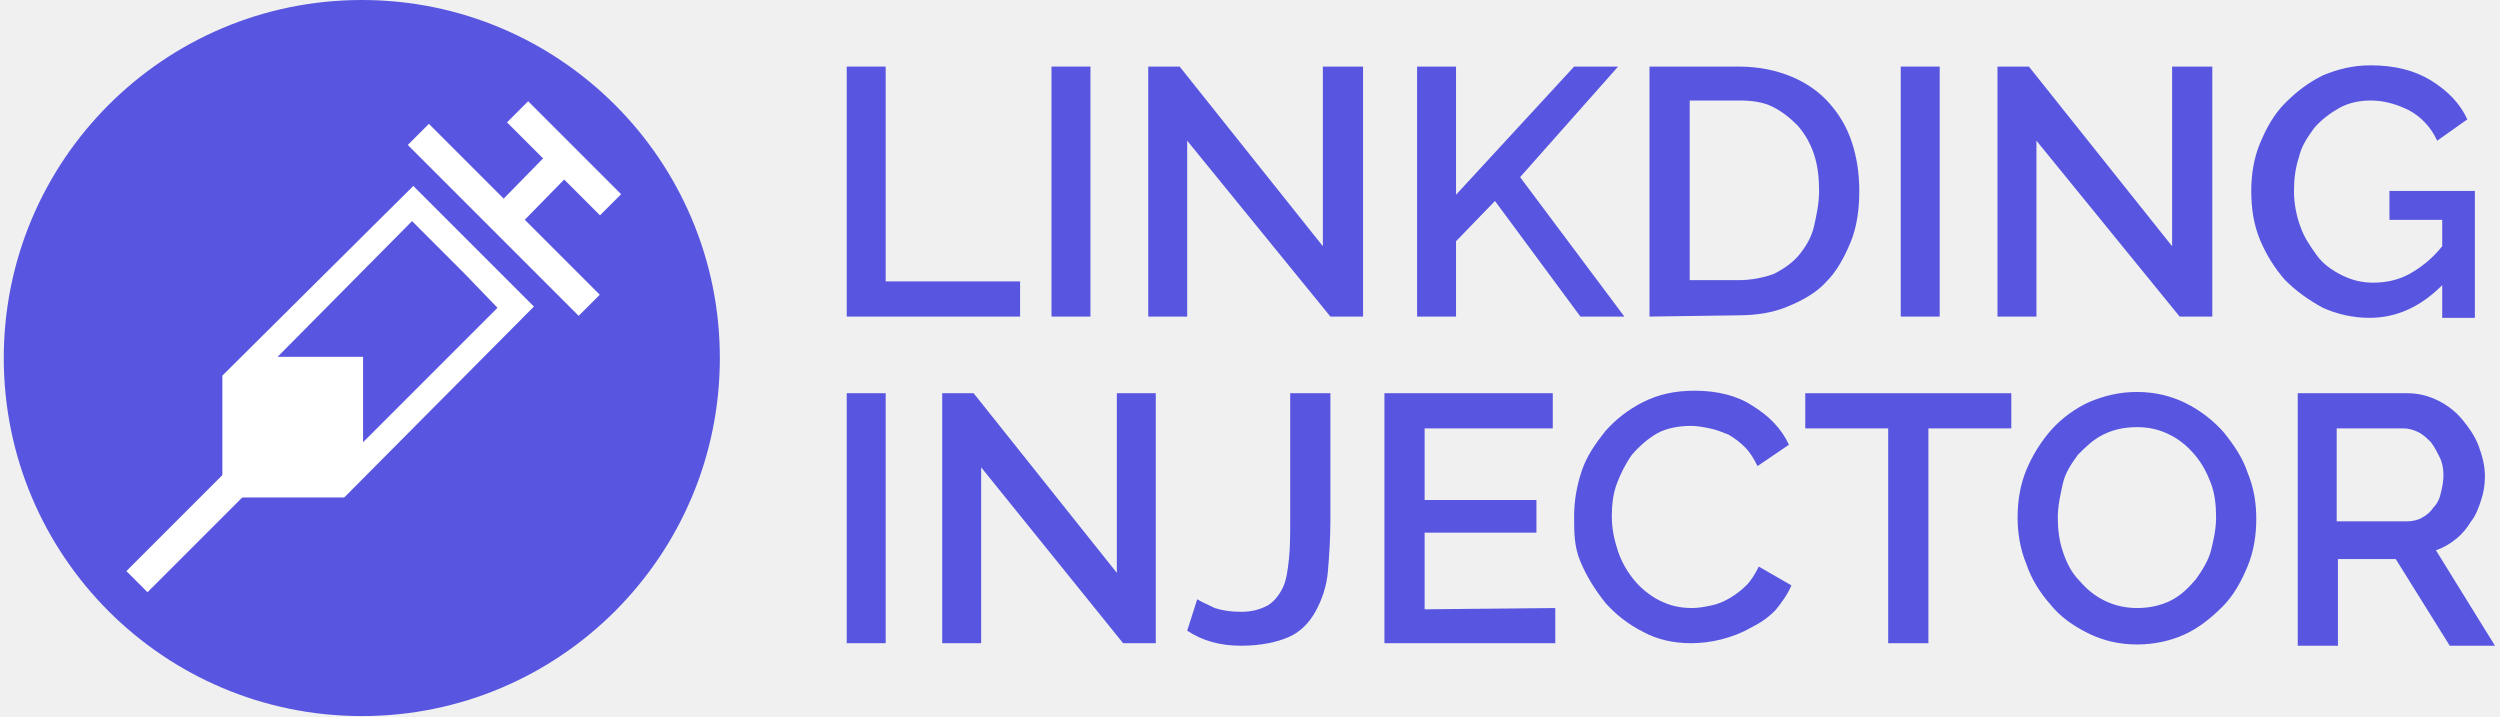
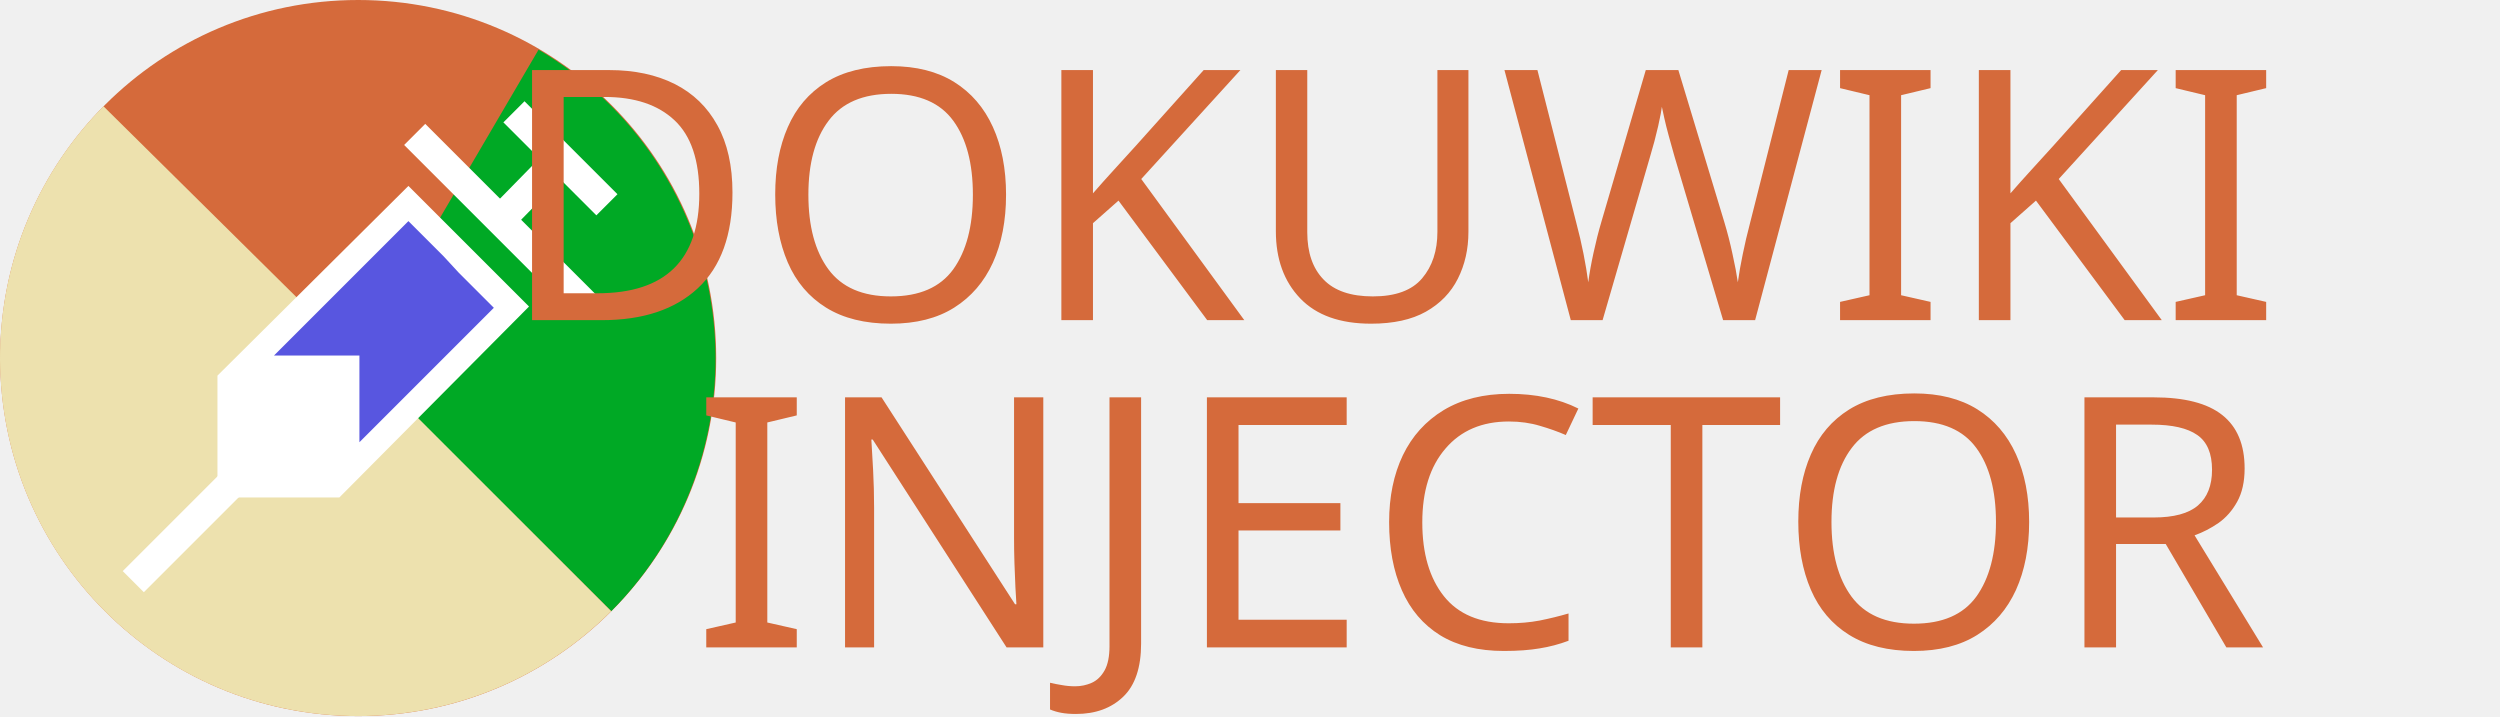
<svg xmlns="http://www.w3.org/2000/svg" version="1.1" id="Layer_1" x="0px" y="0px" viewBox="0 0 199 57" style="enable-background:new 0 0 199 57;" xml:space="preserve">
-   <style type="text/css">
+   <defs id="defs20" />
+   <style type="text/css" id="style1">
	.st0{fill:none;}
	.st1{fill:#5856E0;}
	.st2{fill:#FFFFFF;}
	.st3{fill:none;stroke:#FFFFFF;stroke-width:2.377;stroke-miterlimit:10;}
</style>
-   <g>
-     <rect x="65.1" y="4.7" class="st0" width="172.5" height="47.6" />
-     <path class="st1" d="M67.4,25.2V5.3h3.1v17.1h10.7v2.8H67.4z" />
-     <path class="st1" d="M83.7,25.2V5.3h3.1v19.9H83.7z" />
-     <path class="st1" d="M94.5,11.2v14h-3.1V5.3h2.5l11.4,14.3V5.3h3.2v19.9h-2.6L94.5,11.2z" />
-     <path class="st1" d="M112.8,25.2V5.3h3.1v10.2l9.4-10.2h3.5l-7.8,8.8l8.3,11.1h-3.5L119,16l-3.1,3.2v6H112.8z" />
-     <path class="st1" d="M131.3,25.2V5.3h7.1c1.6,0,3,0.3,4.2,0.8s2.2,1.2,3,2.1c0.8,0.9,1.4,1.9,1.8,3.1c0.4,1.2,0.6,2.5,0.6,3.9   c0,1.5-0.2,2.9-0.7,4.1s-1.1,2.3-1.9,3.1c-0.8,0.9-1.9,1.5-3.1,2s-2.5,0.7-4,0.7L131.3,25.2L131.3,25.2z M144.8,15.2   c0-1-0.1-2-0.4-2.9c-0.3-0.9-0.7-1.6-1.3-2.3c-0.6-0.6-1.2-1.1-2-1.5S139.4,8,138.4,8h-3.9v14.3h3.9c1,0,2-0.2,2.8-0.5   c0.8-0.4,1.5-0.9,2-1.5s1-1.4,1.2-2.3S144.8,16.2,144.8,15.2z" />
-     <path class="st1" d="M151.3,25.2V5.3h3.1v19.9H151.3z" />
-     <path class="st1" d="M162.1,11.2v14H159V5.3h2.5l11.4,14.3V5.3h3.2v19.9h-2.6L162.1,11.2z" />
-     <path class="st1" d="M194.4,22.7c-1.7,1.7-3.6,2.6-5.8,2.6c-1.3,0-2.6-0.3-3.7-0.8c-1.1-0.6-2.1-1.3-3-2.2c-0.8-0.9-1.5-2-2-3.2   s-0.7-2.5-0.7-3.9c0-1.3,0.2-2.6,0.7-3.8s1.1-2.3,2-3.2s1.8-1.6,3-2.2c1.2-0.5,2.4-0.8,3.8-0.8c1.9,0,3.5,0.4,4.8,1.2   s2.3,1.8,2.9,3.1l-2.4,1.7c-0.5-1.1-1.3-1.9-2.2-2.4c-1-0.5-2-0.8-3.1-0.8c-0.9,0-1.8,0.2-2.5,0.6s-1.4,0.9-2,1.6   c-0.5,0.7-1,1.4-1.2,2.3c-0.3,0.9-0.4,1.8-0.4,2.7c0,1,0.2,2,0.5,2.8c0.3,0.9,0.8,1.6,1.3,2.3s1.2,1.2,2,1.6s1.6,0.6,2.5,0.6   c1,0,2-0.2,2.9-0.7s1.8-1.2,2.6-2.2v-2.1h-4.2v-2.3h6.8v10.1h-2.6L194.4,22.7L194.4,22.7z" />
-     <path class="st1" d="M67.4,51.2V31.3h3.1v19.9C70.5,51.2,67.4,51.2,67.4,51.2z" />
-     <path class="st1" d="M78.1,37.2v14H75V31.3h2.5l11.4,14.3V31.3H92v19.9h-2.6L78.1,37.2z" />
-     <path class="st1" d="M95.3,47.7c0.3,0.2,0.8,0.4,1.4,0.7c0.6,0.2,1.3,0.3,2.1,0.3c0.9,0,1.5-0.2,2.1-0.5c0.5-0.3,0.9-0.8,1.2-1.4   s0.4-1.4,0.5-2.3s0.1-2,0.1-3.2v-10h3.2v10.1c0,1.5-0.1,2.9-0.2,4.1s-0.5,2.3-1,3.2s-1.2,1.6-2.1,2s-2.2,0.7-3.8,0.7   c-1.7,0-3.1-0.4-4.3-1.2L95.3,47.7z" />
-     <path class="st1" d="M123.8,48.4v2.8h-13.6V31.3h13.4v2.8h-10.2v5.7h8.9v2.6h-8.9v6.1L123.8,48.4L123.8,48.4z" />
-     <path class="st1" d="M125.3,41.1c0-1.2,0.2-2.4,0.6-3.6c0.4-1.2,1.1-2.2,1.9-3.2c0.8-0.9,1.8-1.7,3-2.3c1.2-0.6,2.5-0.9,4.1-0.9   c1.8,0,3.4,0.4,4.6,1.2c1.3,0.8,2.3,1.8,2.9,3.1l-2.5,1.7c-0.3-0.6-0.6-1.1-1-1.5s-0.8-0.7-1.3-1c-0.5-0.2-1-0.4-1.5-0.5   s-1-0.2-1.5-0.2c-1,0-2,0.2-2.7,0.6s-1.4,1-2,1.7c-0.5,0.7-0.9,1.5-1.2,2.3s-0.4,1.7-0.4,2.6c0,1,0.2,1.9,0.5,2.8   c0.3,0.9,0.8,1.7,1.3,2.3s1.2,1.2,2,1.6s1.6,0.6,2.6,0.6c0.5,0,1-0.1,1.5-0.2c0.5-0.1,1-0.3,1.5-0.6s0.9-0.6,1.3-1   c0.4-0.4,0.7-0.9,1-1.5l2.6,1.5c-0.3,0.7-0.8,1.4-1.3,2c-0.6,0.6-1.2,1-2,1.4c-0.7,0.4-1.5,0.7-2.3,0.9s-1.6,0.3-2.4,0.3   c-1.4,0-2.7-0.3-3.8-0.9c-1.2-0.6-2.2-1.4-3-2.3c-0.8-1-1.5-2.1-2-3.3S125.3,42.4,125.3,41.1z" />
-     <path class="st1" d="M160.1,34.1h-6.6v17.1h-3.2V34.1h-6.6v-2.8h16.4L160.1,34.1L160.1,34.1z" />
-     <path class="st1" d="M170.1,51.3c-1.4,0-2.7-0.3-3.9-0.9c-1.2-0.6-2.2-1.3-3-2.3c-0.8-0.9-1.5-2-1.9-3.2c-0.5-1.2-0.7-2.5-0.7-3.7   c0-1.3,0.2-2.6,0.7-3.8s1.2-2.3,2-3.2s1.9-1.7,3-2.2c1.2-0.5,2.4-0.8,3.8-0.8c1.4,0,2.7,0.3,3.9,0.9c1.2,0.6,2.2,1.4,3,2.3   c0.8,1,1.5,2,1.9,3.2c0.5,1.2,0.7,2.4,0.7,3.7s-0.2,2.6-0.7,3.8s-1.1,2.3-2,3.2s-1.9,1.7-3,2.2S171.5,51.3,170.1,51.3z M163.8,41.2   c0,0.9,0.1,1.8,0.4,2.7c0.3,0.9,0.7,1.7,1.3,2.3c0.6,0.7,1.2,1.2,2,1.6c0.8,0.4,1.7,0.6,2.6,0.6c1,0,1.9-0.2,2.7-0.6   c0.8-0.4,1.4-1,2-1.7c0.5-0.7,1-1.5,1.2-2.3s0.4-1.7,0.4-2.6c0-1-0.1-1.9-0.4-2.7s-0.7-1.6-1.3-2.3s-1.2-1.2-2-1.6   c-0.8-0.4-1.6-0.6-2.6-0.6s-1.9,0.2-2.7,0.6s-1.4,1-2,1.6c-0.5,0.7-1,1.4-1.2,2.3C164,39.4,163.8,40.3,163.8,41.2z" />
-     <path class="st1" d="M182.9,51.2V31.3h8.7c0.9,0,1.7,0.2,2.5,0.6s1.4,0.9,1.9,1.5c0.5,0.6,1,1.3,1.3,2.1s0.5,1.6,0.5,2.4   c0,0.7-0.1,1.3-0.3,1.9c-0.2,0.6-0.4,1.2-0.8,1.7c-0.3,0.5-0.7,1-1.2,1.4s-1,0.7-1.6,0.9l4.7,7.6H195l-4.3-6.9h-4.6v6.9h-3.2V51.2z    M186.1,41.5h5.5c0.4,0,0.9-0.1,1.2-0.3c0.4-0.2,0.7-0.5,0.9-0.8c0.3-0.3,0.5-0.7,0.6-1.2c0.1-0.4,0.2-0.9,0.2-1.4s-0.1-1-0.3-1.4   s-0.4-0.8-0.7-1.2c-0.3-0.3-0.6-0.6-1-0.8s-0.8-0.3-1.2-0.3H186v7.4H186.1z" />
-   </g>
-   <g>
+   <g id="g5" transform="translate(0.00979567)">
    <g id="Layer_1_1_">
-       <circle class="st1" cx="28.8" cy="28.5" r="28.5" />
+       <circle class="st0" cx="28.5" cy="28.5" r="28.5" id="circle1" style="fill:#d56a3b;fill-opacity:1" />
+     </g>
+     <g id="Layer_1_1_-6" transform="translate(-0.00979567)">
+       <path class="st0" id="circle1-2" style="fill:#00a925;fill-opacity:1" d="M 18.266,38.984 A 28.5,28.5 0 0 1 7.213,61.52 28.5,28.5 0 0 1 -17.372,66.576 l 7.139,-27.591 z" transform="rotate(-59.62465)" />
+     </g>
+     <g id="Layer_1_1_-3" transform="translate(0.1,-0.2)">
+       <path class="st0" id="circle1-6" style="fill:#ede1ae;fill-opacity:1" d="M 68.869,0.219 A 28.5,28.5 0 0 1 40.448,28.719 28.5,28.5 0 0 1 11.869,0.377 L 40.369,0.219 Z" transform="rotate(45)" />
    </g>
    <g id="Layer_2_1_">
-       <g>
-         <polygon class="st2" points="32.9,14.8 17.7,29.9 17.7,39.6 27.4,39.6 42.5,24.4    " />
-         <line class="st3" x1="25.3" y1="31.9" x2="10.9" y2="46.3" />
-         <line class="st3" x1="33.3" y1="10.7" x2="46.9" y2="24.3" />
-         <line class="st3" x1="40.1" y1="17.5" x2="44.9" y2="12.6" />
-         <line class="st3" x1="41.2" y1="8.9" x2="48.6" y2="16.3" />
-         <polygon class="st1" points="39.6,24.5 36.9,21.7 35.6,20.4 32.8,17.6 22.1,28.4 28.9,28.4 28.9,35.2    " />
+       <g id="g4">
+         <polygon class="st1" points="32.5,14.8 17.3,29.9 17.3,39.6 27,39.6 42.1,24.4 " id="polygon1" style="fill:#ffffff" />
+         <line class="st2" x1="25" y1="31.9" x2="10.6" y2="46.3" id="line1" style="fill:none;stroke:#ffffff;stroke-width:2.377;stroke-miterlimit:10" />
+         <line class="st2" x1="33" y1="10.7" x2="46.6" y2="24.3" id="line2" style="fill:none;stroke:#ffffff;stroke-width:2.377;stroke-miterlimit:10" />
+         <line class="st2" x1="39.8" y1="17.5" x2="44.6" y2="12.6" id="line3" style="fill:none;stroke:#ffffff;stroke-width:2.377;stroke-miterlimit:10" />
+         <line class="st2" x1="40.9" y1="8.9" x2="48.3" y2="16.3" id="line4" style="fill:none;stroke:#ffffff;stroke-width:2.377;stroke-miterlimit:10" />
+         <polygon class="st0" points="32.5,17.6 21.8,28.3 28.6,28.3 28.6,35.2 39.3,24.5 36.5,21.7 35.3,20.4 " id="polygon4" style="fill:#5856e0" />
      </g>
    </g>
  </g>
+   <text xml:space="preserve" style="font-size:27.885px;line-height:0.9;font-family:'Chubbo Variable';-inkscape-font-specification:'Chubbo Variable';text-align:center;letter-spacing:0px;word-spacing:0px;writing-mode:lr-tb;direction:ltr;text-anchor:middle;fill:#d56a3b;stroke-width:2.268;stroke-linecap:round;stroke-linejoin:round" x="128.712" y="25.486" id="text20">
+     <tspan id="tspan20" x="128.712" y="25.486" style="font-style:normal;font-variant:normal;font-weight:normal;font-stretch:normal;font-family:'Adwaita Sans';-inkscape-font-specification:'Adwaita Sans';stroke-width:2.268">DOKUWIKI</tspan>
+     <tspan x="128.712" y="51.536" style="font-style:normal;font-variant:normal;font-weight:normal;font-stretch:normal;font-family:'Adwaita Sans';-inkscape-font-specification:'Adwaita Sans';stroke-width:2.268" id="tspan21">INJECTOR</tspan>
+   </text>
</svg>
